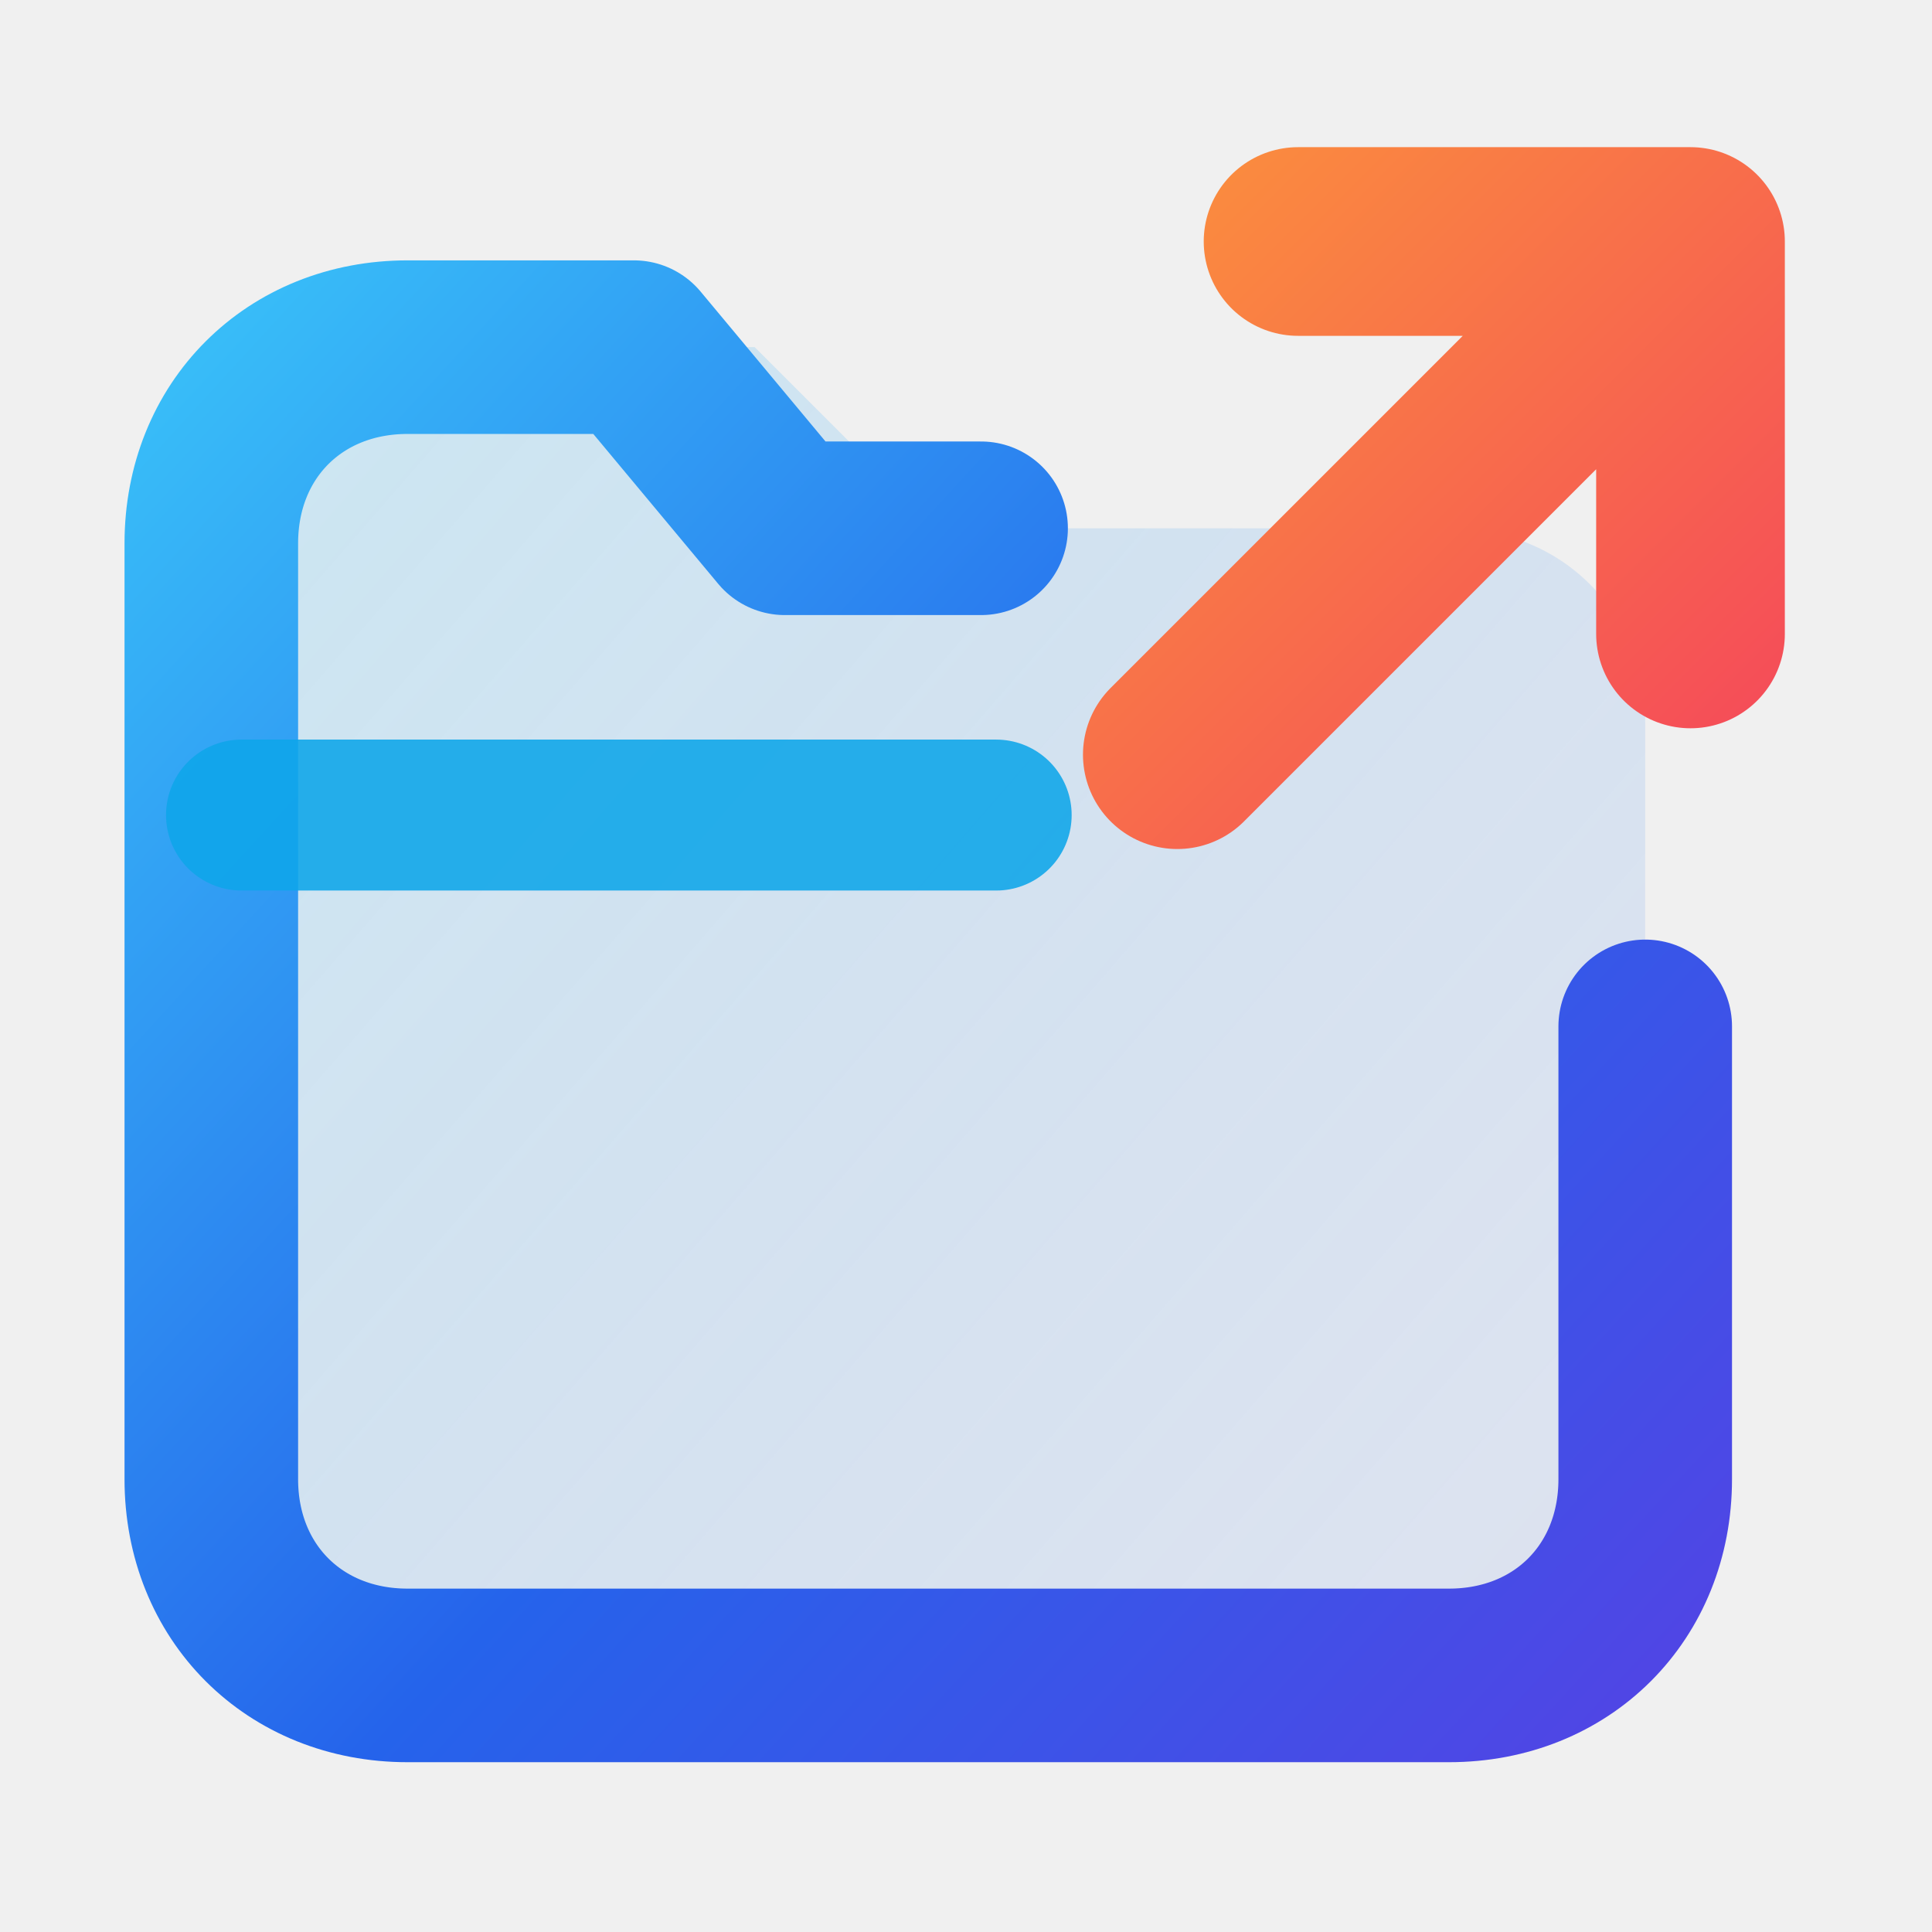
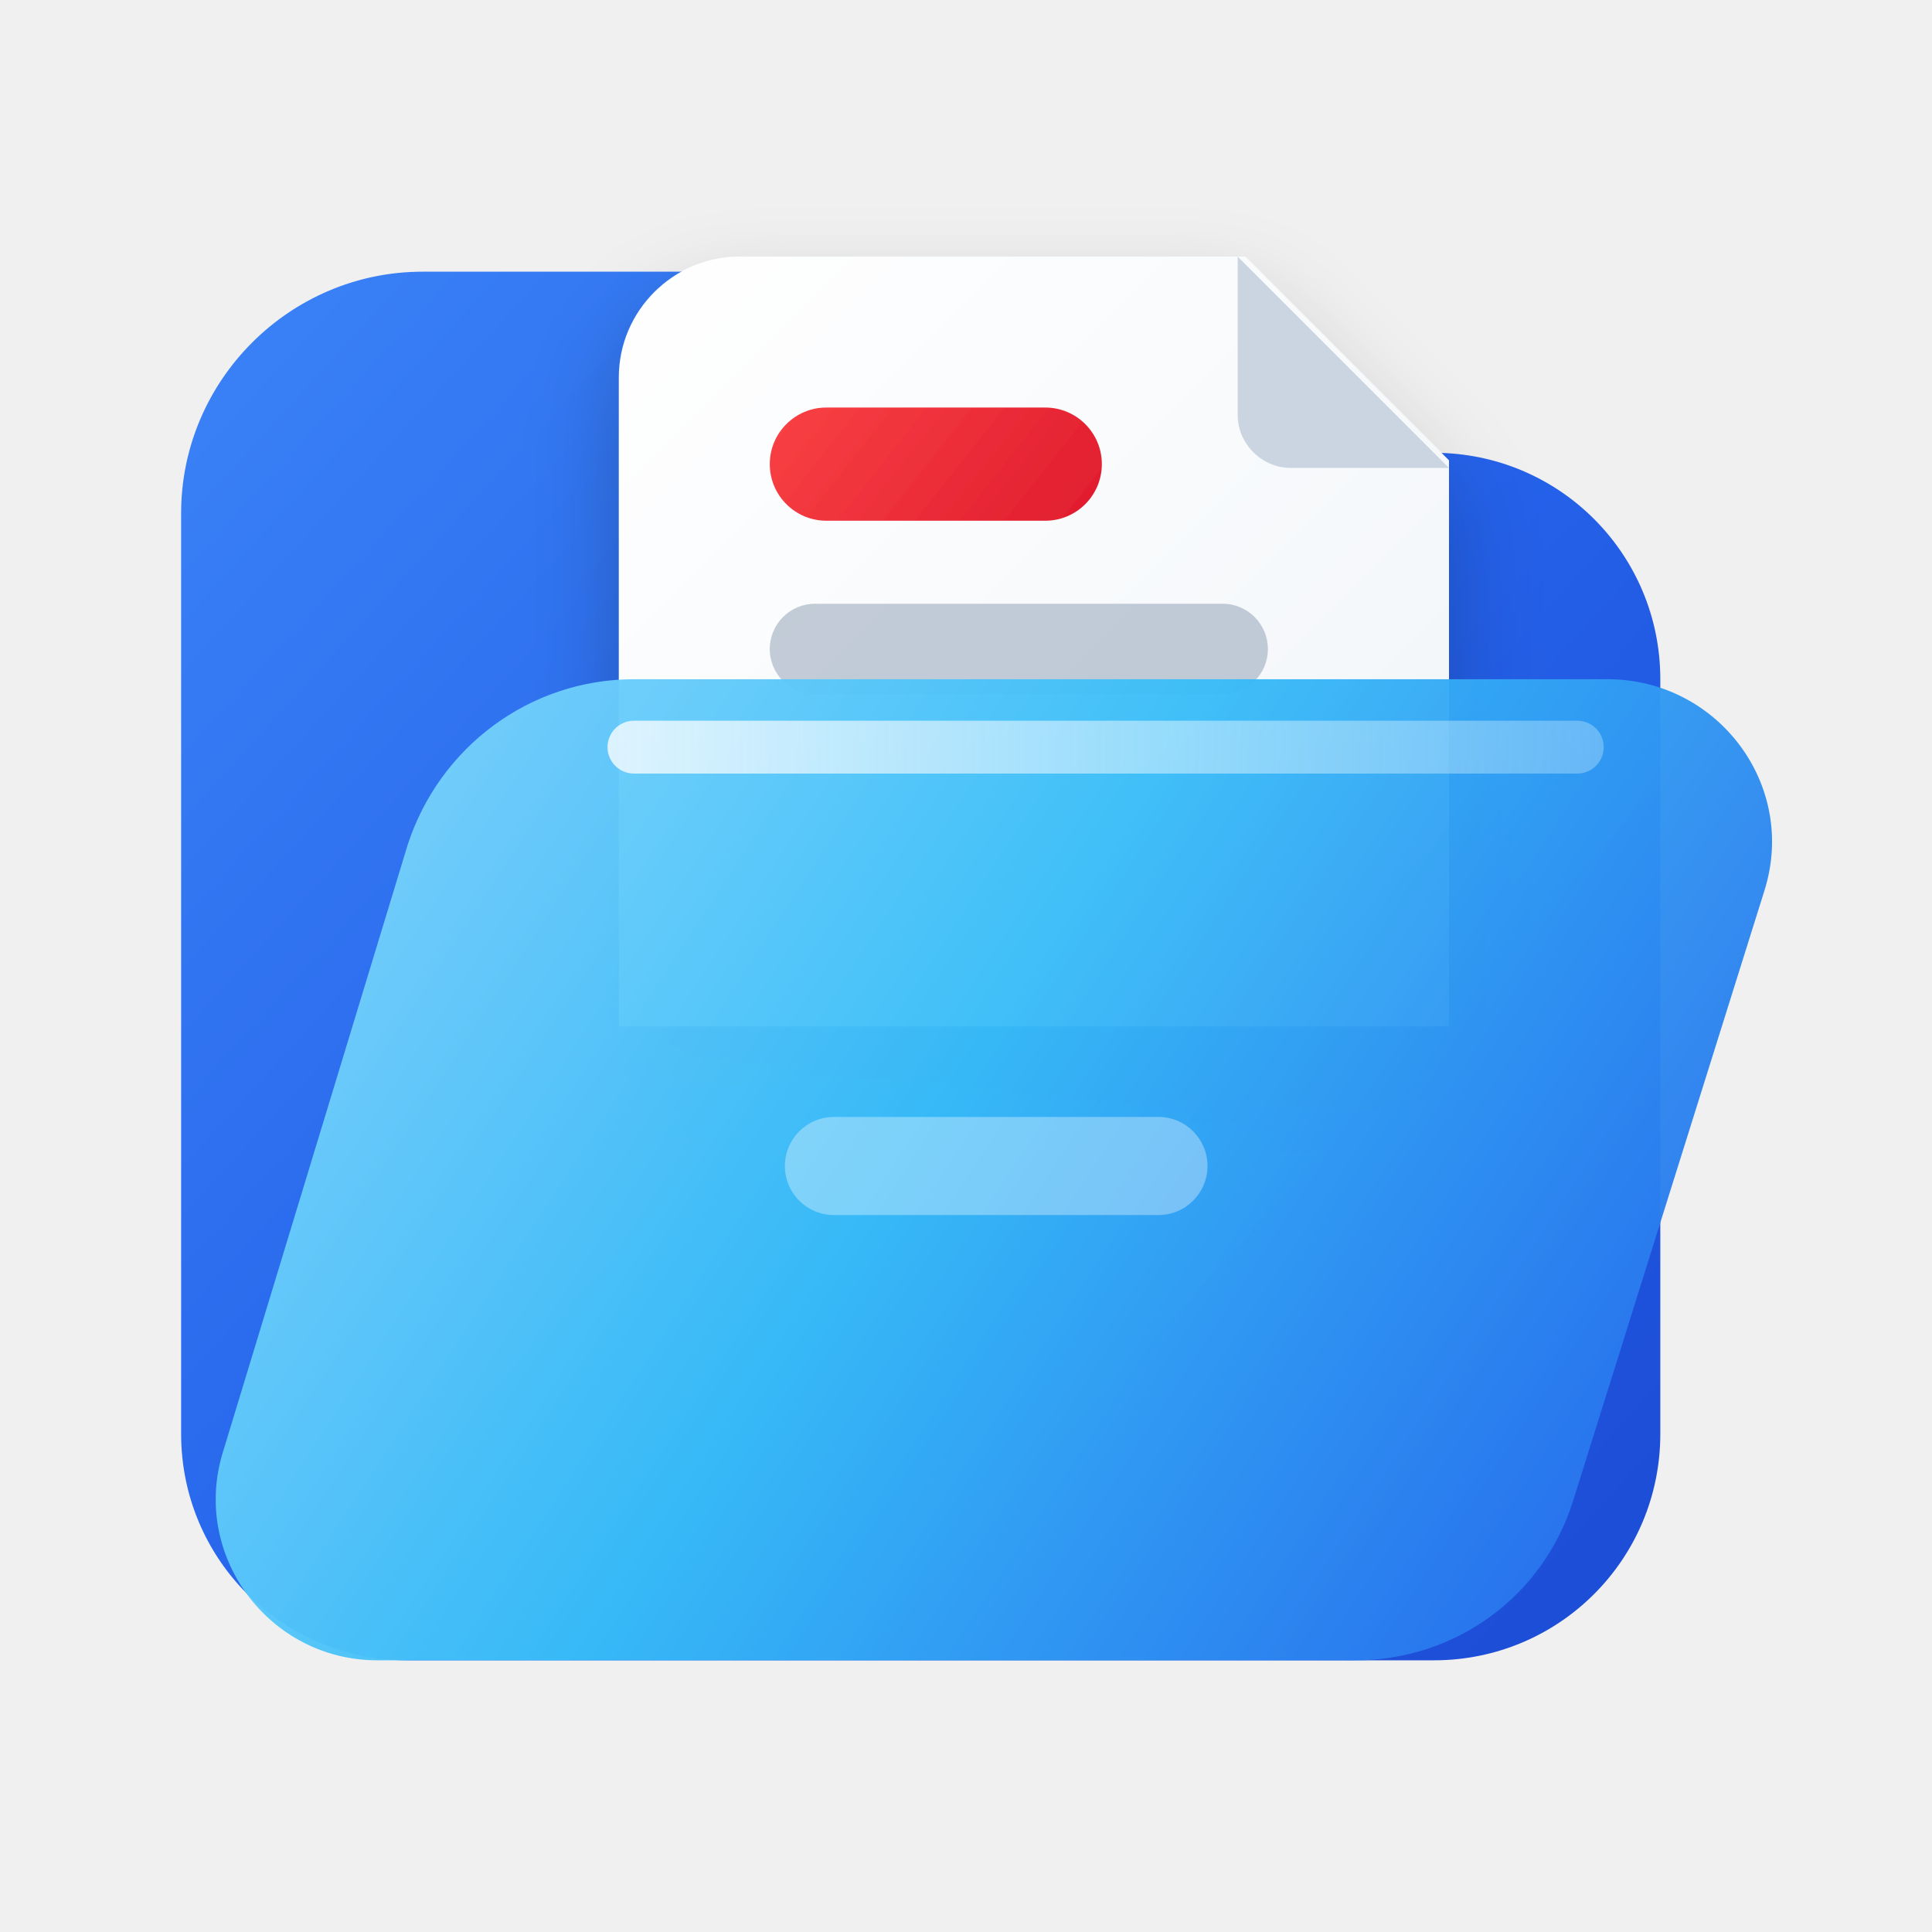
<svg xmlns="http://www.w3.org/2000/svg" viewBox="0 0 128 128" width="20" height="20" fill="none" role="img" aria-label="Open PDF Folder">
  <defs>
-     <linearGradient id="ztfFolderStroke" x1="12" y1="24" x2="108" y2="112" gradientUnits="userSpaceOnUse">
-       <stop offset="0%" stop-color="#38BDF8" />
+     <linearGradient id="ztfFBack" x1="12" y1="20" x2="104" y2="104" gradientUnits="userSpaceOnUse">
+       <stop offset="0%" stop-color="#3B82F6" />
      <stop offset="55%" stop-color="#2563EB" />
-       <stop offset="100%" stop-color="#4F46E5" />
+       <stop offset="100%" stop-color="#1D4ED8" />
    </linearGradient>
-     <linearGradient id="ztfFolderFill" x1="14" y1="30" x2="106" y2="110" gradientUnits="userSpaceOnUse">
-       <stop offset="0%" stop-color="#38BDF8" stop-opacity="0.20" />
-       <stop offset="100%" stop-color="#2563EB" stop-opacity="0.09" />
+     <linearGradient id="ztfFPaper" x1="42" y1="16" x2="94" y2="68" gradientUnits="userSpaceOnUse">
+       <stop offset="0%" stop-color="#FFFFFF" />
+       <stop offset="100%" stop-color="#F1F5F9" />
    </linearGradient>
-     <linearGradient id="ztfFolderArrow" x1="68" y1="16" x2="116" y2="64" gradientUnits="userSpaceOnUse">
-       <stop offset="0%" stop-color="#FB923C" />
-       <stop offset="100%" stop-color="#F43F5E" />
+     <linearGradient id="ztfFPdfAccent" x1="48" y1="22" x2="86" y2="52" gradientUnits="userSpaceOnUse">
+       <stop offset="0%" stop-color="#FF4B4B" />
+       <stop offset="55%" stop-color="#E11D2E" />
+       <stop offset="100%" stop-color="#B91C1C" />
    </linearGradient>
+     <linearGradient id="ztfFFront" x1="22" y1="50" x2="114" y2="110" gradientUnits="userSpaceOnUse">
+       <stop offset="0%" stop-color="#7DD3FC" />
+       <stop offset="42%" stop-color="#38BDF8" />
+       <stop offset="100%" stop-color="#2563EB" />
+     </linearGradient>
+     <linearGradient id="ztfFRim" x1="36" y1="52" x2="108" y2="52" gradientUnits="userSpaceOnUse">
+       <stop offset="0%" stop-color="#FFFFFF" stop-opacity="0.82" />
+       <stop offset="100%" stop-color="#BAE6FD" stop-opacity="0.38" />
+     </linearGradient>
+     <filter id="ztfFPaperShadow" x="-15%" y="-15%" width="130%" height="140%">
+       <feDropShadow dx="0" dy="3" stdDeviation="3" flood-color="#0F172A" flood-opacity="0.22" />
+     </filter>
  </defs>
-   <path d="M 14 36 C 14 28.5 19.5 23 27 23 H 50 L 62 35 H 96 C 103.5 35 109 40.5 109 48 V 98 C 109 105.5 103.5 111 96 111 H 27 C 19.5 111 14 105.5 14 98 Z" fill="url(#ztfFolderFill)" />
-   <path d="M 65 35 H 52 L 42 23 H 27 C 19.5 23 14 28.5 14 36 V 98 C 14 105.5 19.5 111 27 111 H 96 C 103.5 111 109 105.5 109 98 V 68" stroke="url(#ztfFolderStroke)" stroke-width="11.5" stroke-linecap="round" stroke-linejoin="round" />
-   <path d="M 16 54 H 66" stroke="#0EA5E9" stroke-width="10" stroke-linecap="round" opacity="0.88" />
-   <path d="M 78 50 L 112 16 M 86 16 H 112 V 42" stroke="url(#ztfFolderArrow)" stroke-width="12.5" stroke-linecap="round" stroke-linejoin="round" />
+   <path d="M 12 34 C 12 25.2 19.2 18 28 18 H 48.5 C 52.2 18 55.7 19.6 58.1 22.4 L 64.5 30 H 95 C 103.3 30 110 36.7 110 45 V 95 C 110 103.3 103.3 110 95 110 H 27 C 18.7 110 12 103.3 12 95 Z" fill="url(#ztfFBack)" />
+   <g filter="url(#ztfFPaperShadow)">
+     <path d="M 41 25 C 41 20.6 44.6 17 49 17 H 82.5 L 96 30.5 V 68 H 41 Z" fill="url(#ztfFPaper)" />
+     <path d="M 82 17 V 27.5 C 82 29.4 83.6 31 85.5 31 H 96" fill="#CBD5E1" />
+     <rect x="51" y="27" width="22" height="7.5" rx="3.75" fill="url(#ztfFPdfAccent)" />
+     <rect x="51" y="40" width="33" height="6" rx="3" fill="#94A3B8" fill-opacity="0.55" />
+   </g>
+   <path d="M 27 56 C 29.1 49.5 35.1 45 42 45 H 106.5 C 113.8 45 119.1 52 116.9 59 L 104.2 99.5 C 102.2 105.8 96.4 110 89.8 110 H 25 C 17.8 110 12.6 103 14.8 96.1 Z" fill="url(#ztfFFront)" fill-opacity="0.96" />
+   <path d="M 42 49.5 H 104.5" stroke="url(#ztfFRim)" stroke-width="3.5" stroke-linecap="round" />
+   <rect x="52" y="74" width="28" height="6.5" rx="3.25" fill="#FFFFFF" fill-opacity="0.34" />
</svg>
